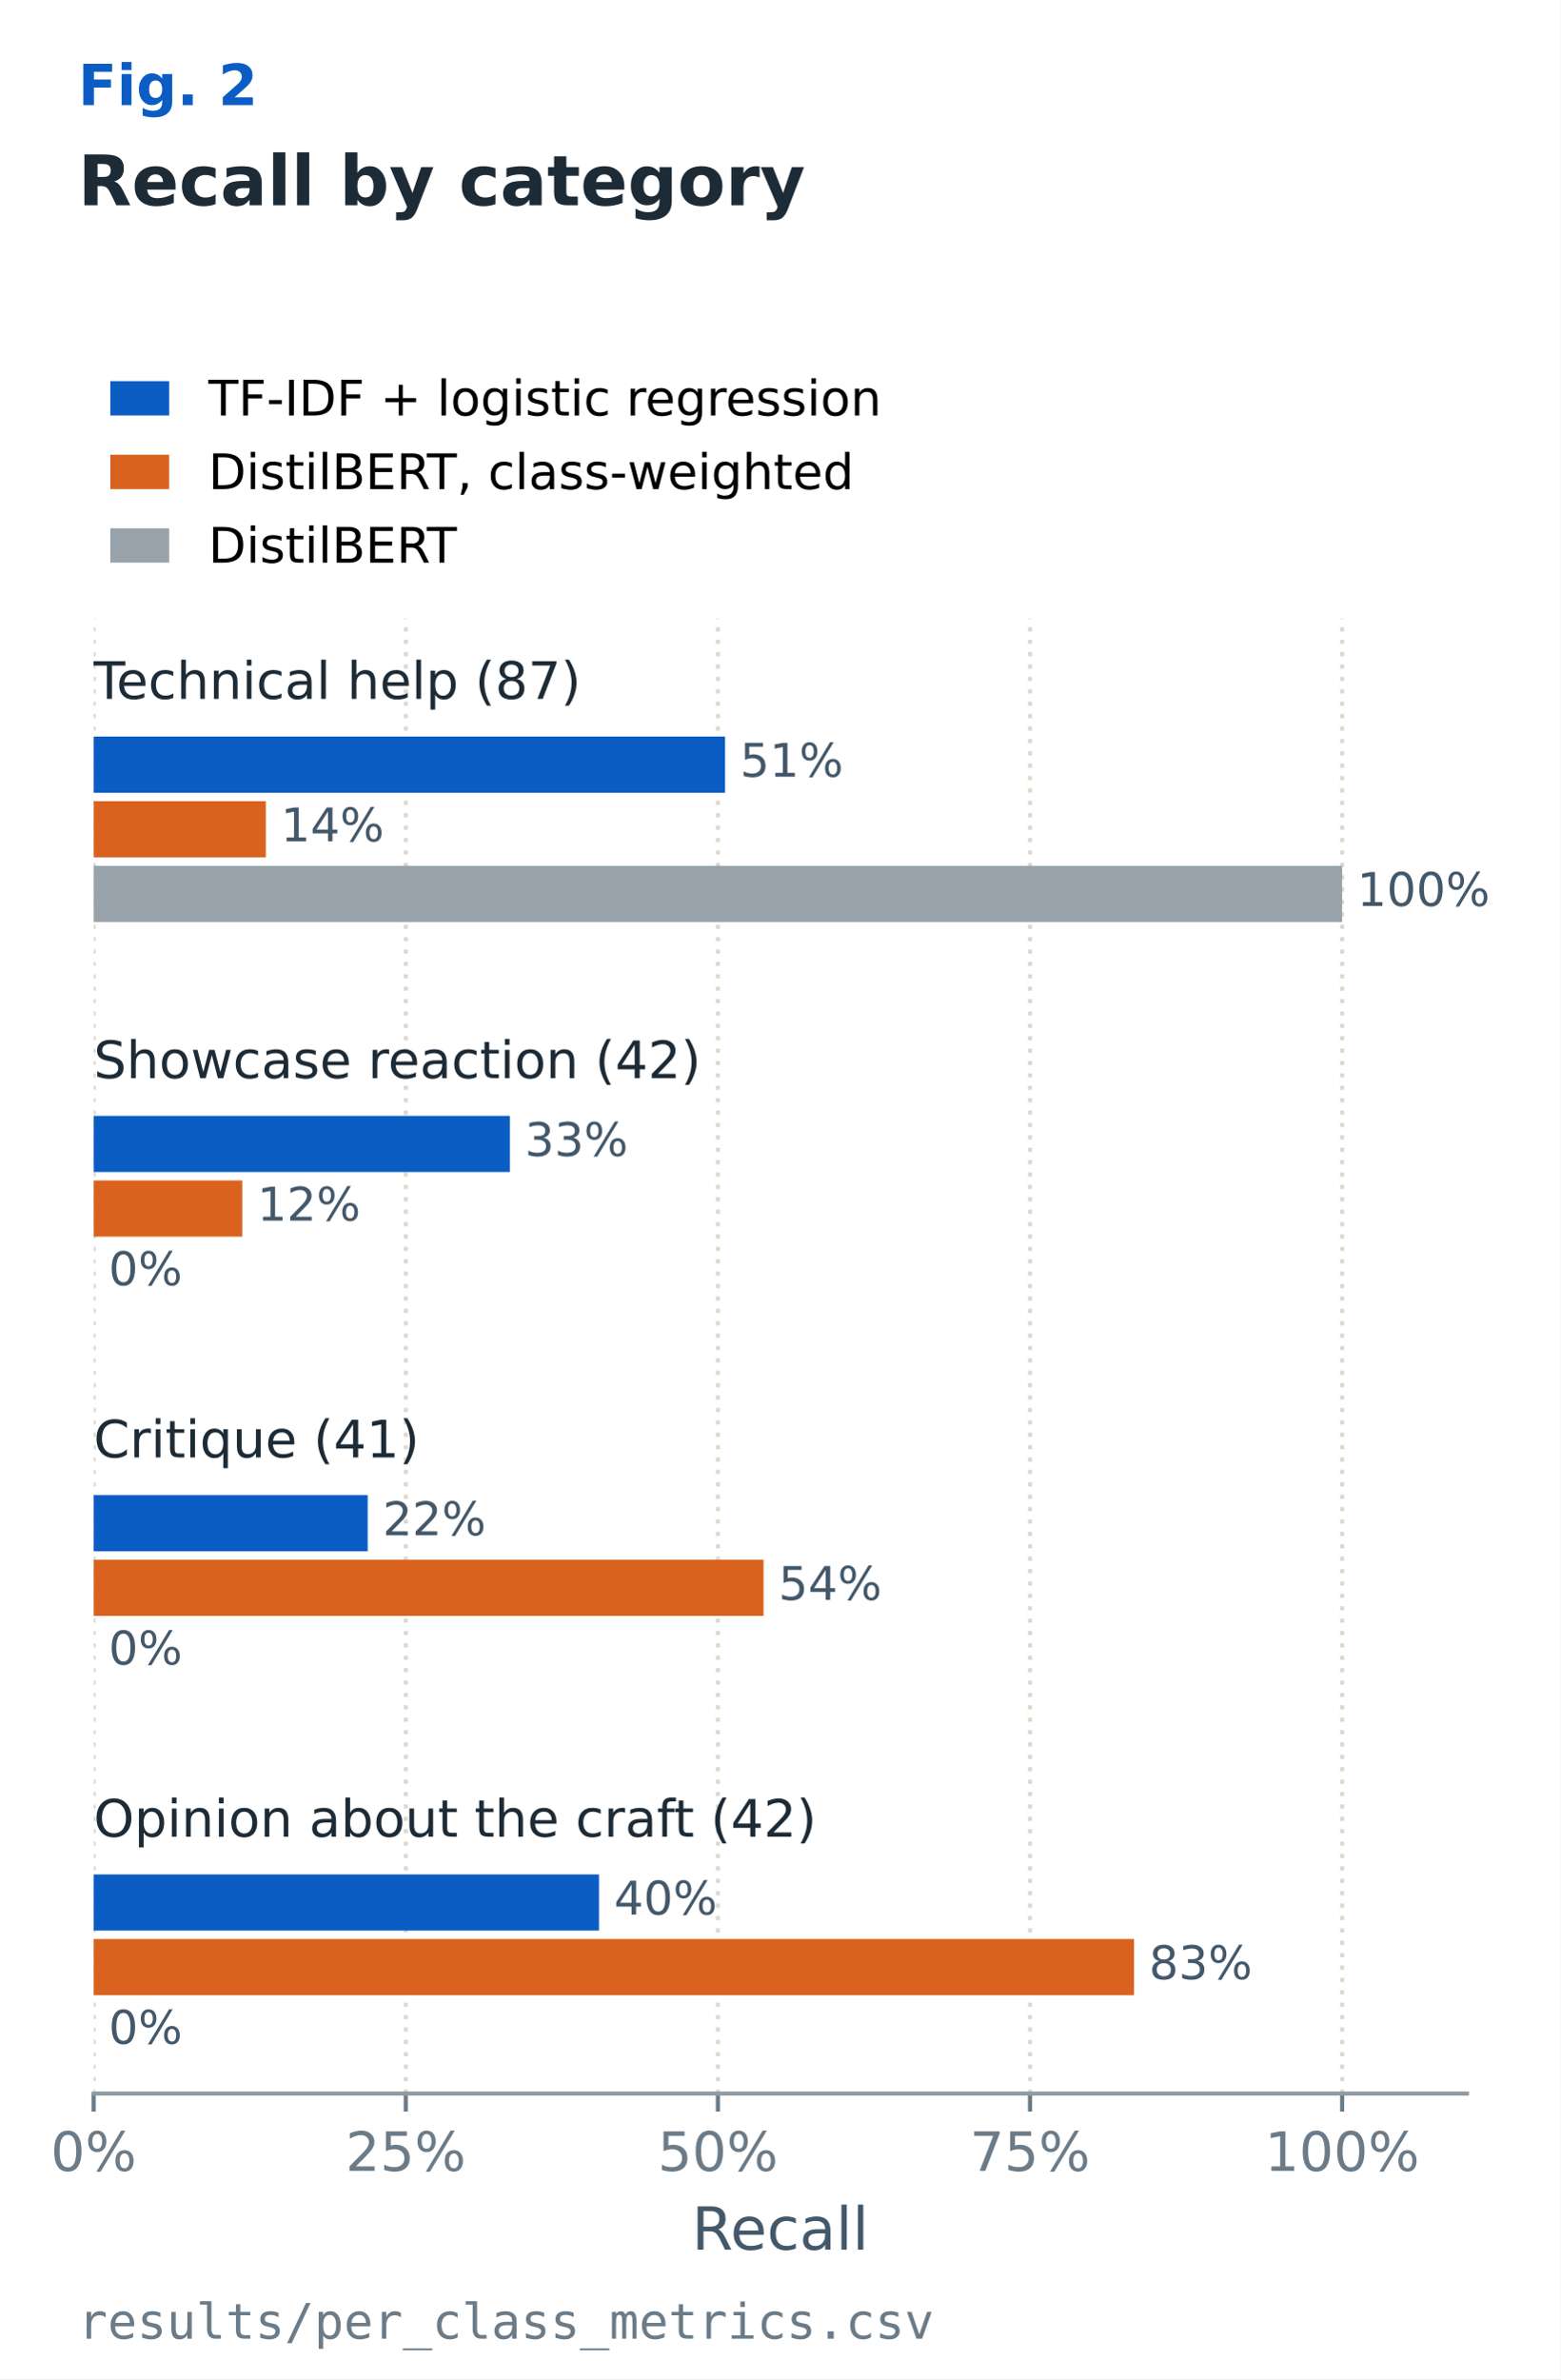
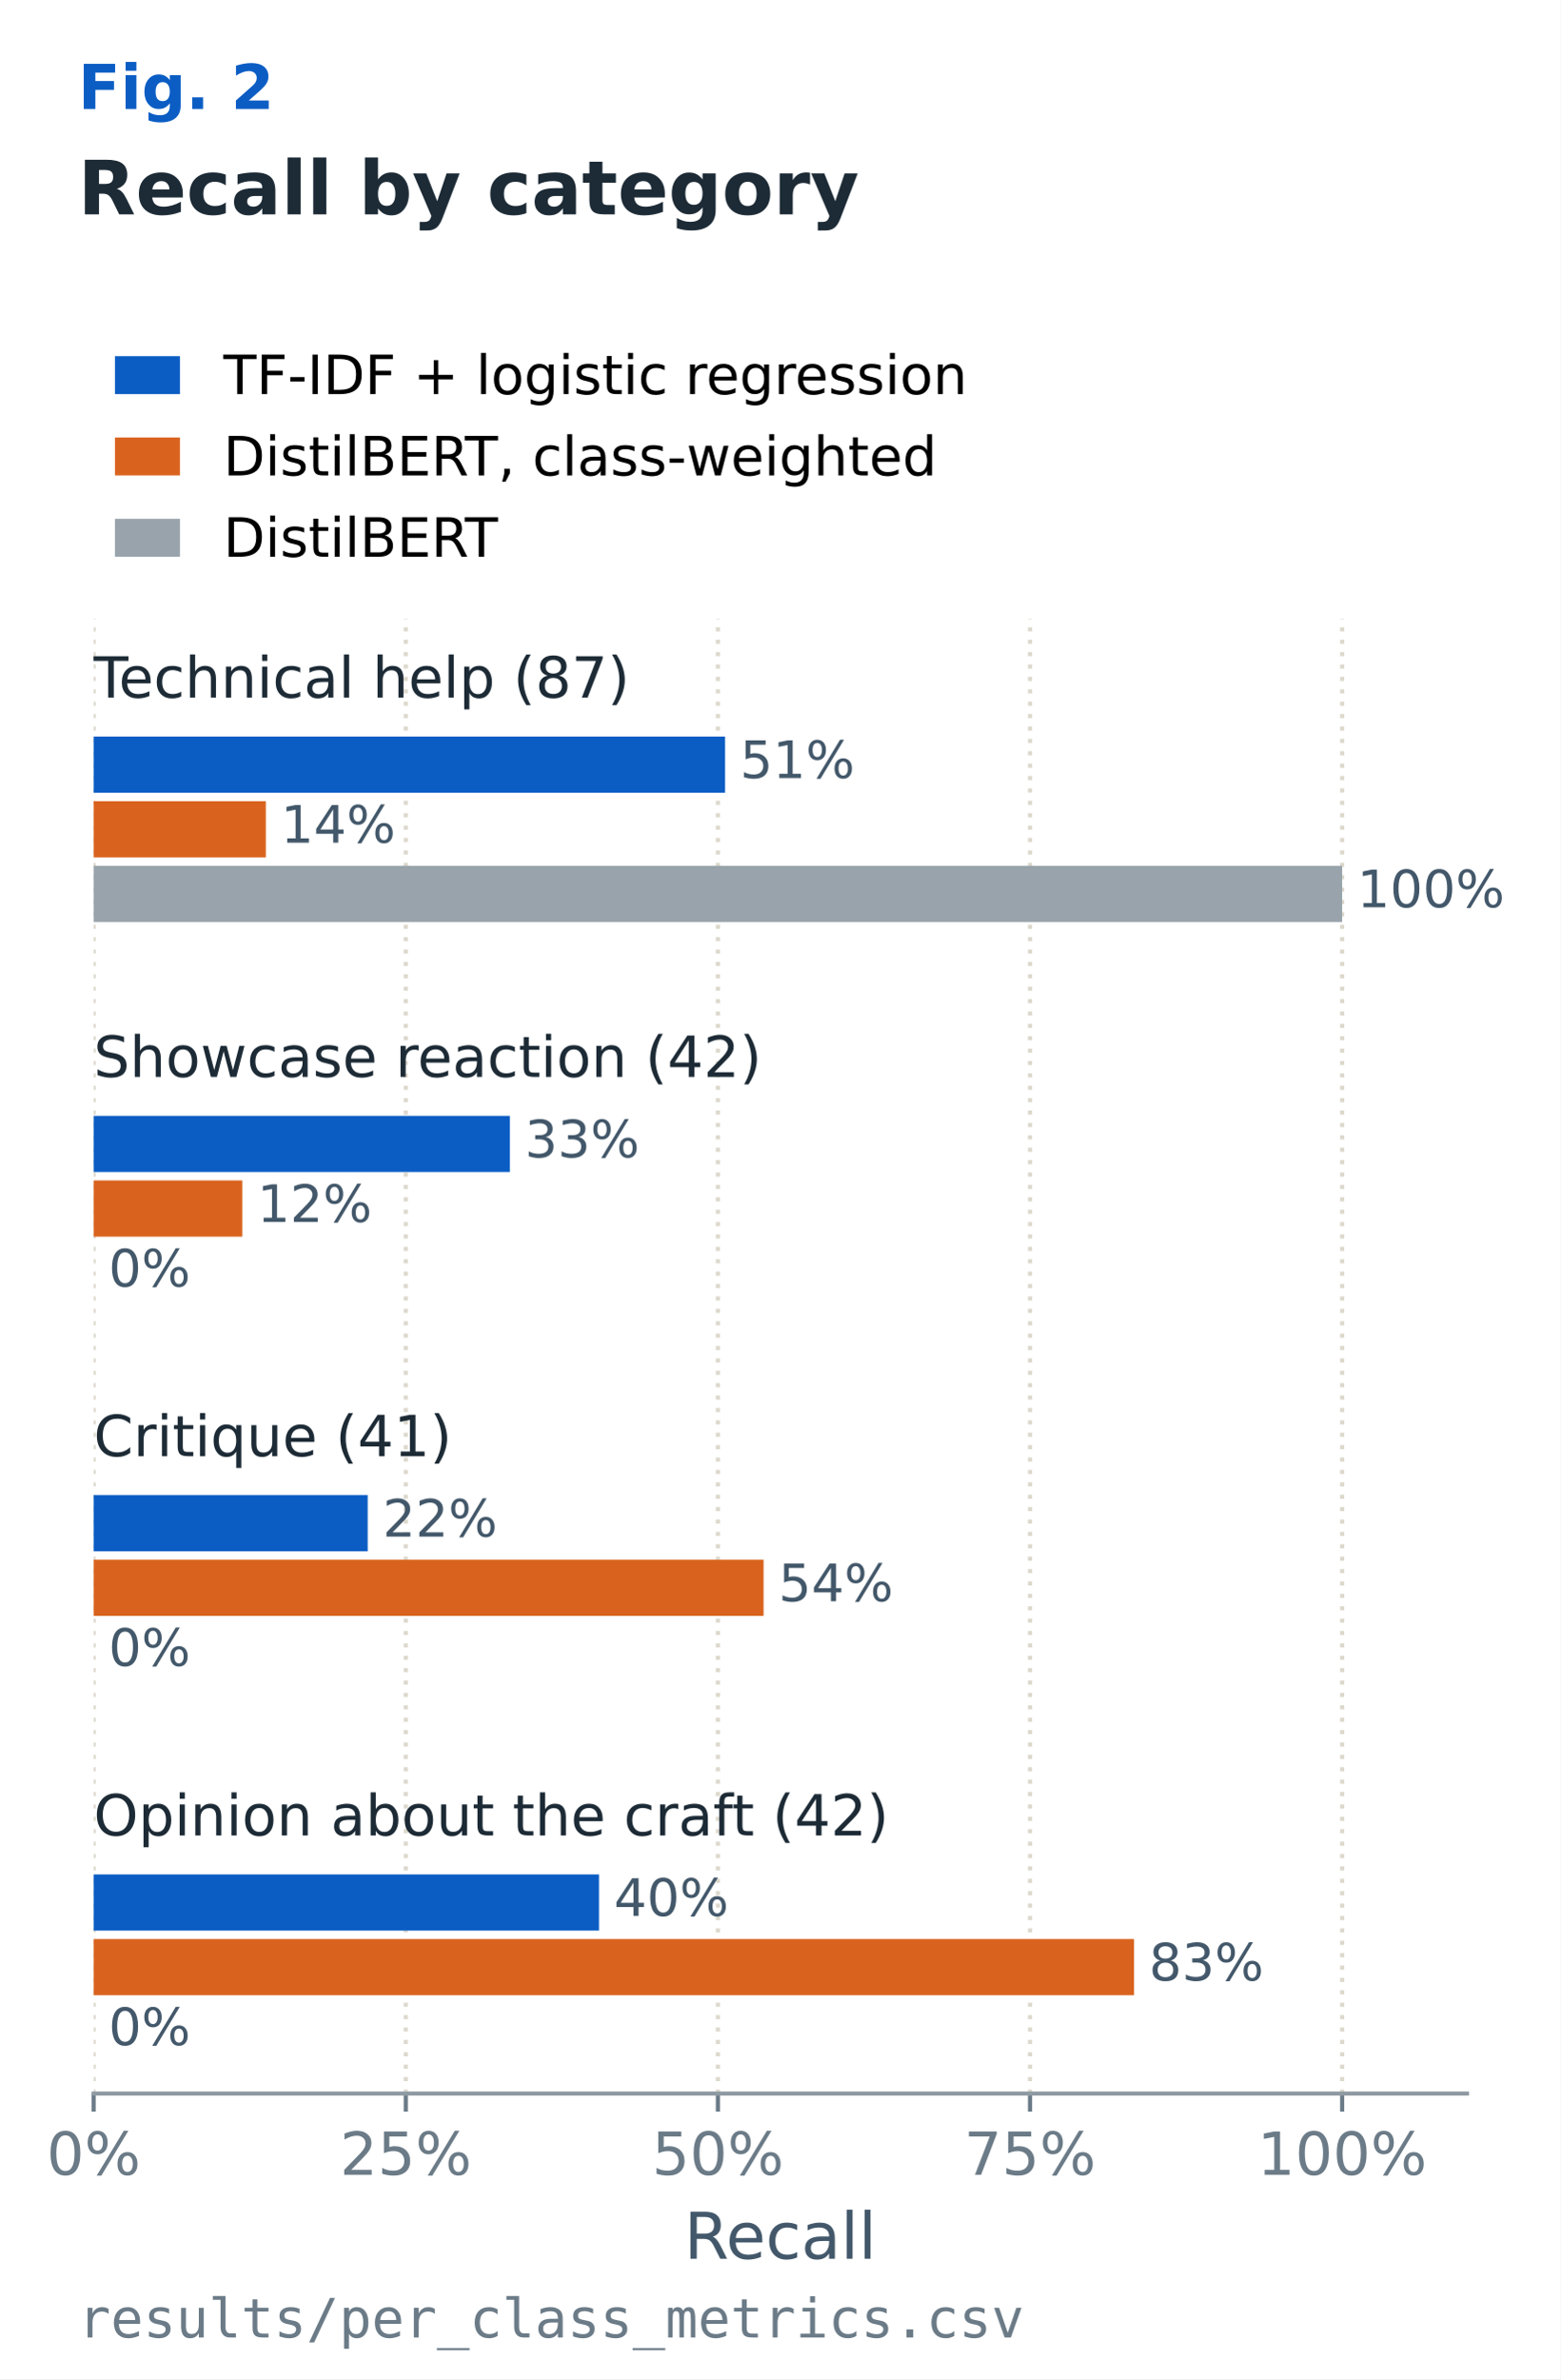
<svg xmlns="http://www.w3.org/2000/svg" xmlns:xlink="http://www.w3.org/1999/xlink" role="img" aria-label="Recall by category for three models. Unweighted DistilBERT labels every excerpt as technical help (100% recall there, 0% elsewhere). Class-weighted DistilBERT swings the other way: 14% on technical help, 83% on opinion. TF-IDF with logistic regression is more even, between 22% and 51% in every category." width="302.4pt" height="460.8pt" viewBox="0 0 302.4 460.8" version="1.1">
  <defs>
    <style type="text/css">*{stroke-linejoin: round; stroke-linecap: butt}</style>
  </defs>
  <g id="figure_1">
    <g id="patch_1">
      <path d="M 0 460.8  L 302.4 460.8  L 302.4 0  L 0 0  z " style="fill: #ffffff" />
    </g>
    <g id="axes_1">
      <g id="patch_2">
        <path d="M 18.144 405.504  L 284.256 405.504  L 284.256 119.808  L 18.144 119.808  z " style="fill: #ffffff" />
      </g>
      <g id="matplotlib.axis_1">
        <g id="xtick_1">
          <g id="line2d_1">
            <path d="M 18.144 405.504  L 18.144 119.808  " clip-path="url(#pd2597d4553)" style="fill: none; stroke-dasharray: 0.8,1.6; stroke-dashoffset: 0; stroke: #dcd8cc; stroke-width: 0.8" />
          </g>
          <g id="line2d_2">
            <defs>
              <path id="m2d4528c1ce" d="M 0 0  L 0 3.5  " style="stroke: #6b7b87; stroke-width: 0.8" />
            </defs>
            <g>
              <use xlink:href="#m2d4528c1ce" x="18.144" y="405.504" style="fill: #6b7b87; stroke: #6b7b87; stroke-width: 0.8" />
            </g>
          </g>
          <g id="text_1">
-             <text style="font-size: 10.5px; font-family: Tahoma, Verdana, 'DejaVu Sans', sans-serif; text-anchor: middle; fill: #6b7b87" x="18.144" y="420.482" transform="rotate(-0 18.144 420.4815)">0%</text>
+             <text style="font-size: 11.5px; font-family: Tahoma, Verdana, 'DejaVu Sans', sans-serif; text-anchor: middle; fill: #6b7b87" x="18.144" y="421.241" transform="rotate(-0 18.144 421.2413)">0%</text>
          </g>
        </g>
        <g id="xtick_2">
          <g id="line2d_3">
            <path d="M 78.624 405.504  L 78.624 119.808  " clip-path="url(#pd2597d4553)" style="fill: none; stroke-dasharray: 0.8,1.6; stroke-dashoffset: 0; stroke: #dcd8cc; stroke-width: 0.8" />
          </g>
          <g id="line2d_4">
            <g>
              <use xlink:href="#m2d4528c1ce" x="78.624" y="405.504" style="fill: #6b7b87; stroke: #6b7b87; stroke-width: 0.8" />
            </g>
          </g>
          <g id="text_2">
-             <text style="font-size: 10.5px; font-family: Tahoma, Verdana, 'DejaVu Sans', sans-serif; text-anchor: middle; fill: #6b7b87" x="78.624" y="420.482" transform="rotate(-0 78.624 420.4815)">25%</text>
+             <text style="font-size: 11.5px; font-family: Tahoma, Verdana, 'DejaVu Sans', sans-serif; text-anchor: middle; fill: #6b7b87" x="78.624" y="421.241" transform="rotate(-0 78.624 421.2413)">25%</text>
          </g>
        </g>
        <g id="xtick_3">
          <g id="line2d_5">
            <path d="M 139.104 405.504  L 139.104 119.808  " clip-path="url(#pd2597d4553)" style="fill: none; stroke-dasharray: 0.8,1.6; stroke-dashoffset: 0; stroke: #dcd8cc; stroke-width: 0.8" />
          </g>
          <g id="line2d_6">
            <g>
              <use xlink:href="#m2d4528c1ce" x="139.104" y="405.504" style="fill: #6b7b87; stroke: #6b7b87; stroke-width: 0.8" />
            </g>
          </g>
          <g id="text_3">
-             <text style="font-size: 10.5px; font-family: Tahoma, Verdana, 'DejaVu Sans', sans-serif; text-anchor: middle; fill: #6b7b87" x="139.104" y="420.482" transform="rotate(-0 139.104 420.4815)">50%</text>
+             <text style="font-size: 11.5px; font-family: Tahoma, Verdana, 'DejaVu Sans', sans-serif; text-anchor: middle; fill: #6b7b87" x="139.104" y="421.241" transform="rotate(-0 139.104 421.2413)">50%</text>
          </g>
        </g>
        <g id="xtick_4">
          <g id="line2d_7">
            <path d="M 199.584 405.504  L 199.584 119.808  " clip-path="url(#pd2597d4553)" style="fill: none; stroke-dasharray: 0.8,1.6; stroke-dashoffset: 0; stroke: #dcd8cc; stroke-width: 0.8" />
          </g>
          <g id="line2d_8">
            <g>
              <use xlink:href="#m2d4528c1ce" x="199.584" y="405.504" style="fill: #6b7b87; stroke: #6b7b87; stroke-width: 0.8" />
            </g>
          </g>
          <g id="text_4">
-             <text style="font-size: 10.5px; font-family: Tahoma, Verdana, 'DejaVu Sans', sans-serif; text-anchor: middle; fill: #6b7b87" x="199.584" y="420.482" transform="rotate(-0 199.584 420.4815)">75%</text>
+             <text style="font-size: 11.5px; font-family: Tahoma, Verdana, 'DejaVu Sans', sans-serif; text-anchor: middle; fill: #6b7b87" x="199.584" y="421.241" transform="rotate(-0 199.584 421.2413)">75%</text>
          </g>
        </g>
        <g id="xtick_5">
          <g id="line2d_9">
            <path d="M 260.064 405.504  L 260.064 119.808  " clip-path="url(#pd2597d4553)" style="fill: none; stroke-dasharray: 0.8,1.6; stroke-dashoffset: 0; stroke: #dcd8cc; stroke-width: 0.8" />
          </g>
          <g id="line2d_10">
            <g>
              <use xlink:href="#m2d4528c1ce" x="260.064" y="405.504" style="fill: #6b7b87; stroke: #6b7b87; stroke-width: 0.8" />
            </g>
          </g>
          <g id="text_5">
-             <text style="font-size: 10.5px; font-family: Tahoma, Verdana, 'DejaVu Sans', sans-serif; text-anchor: middle; fill: #6b7b87" x="260.064" y="420.482" transform="rotate(-0 260.064 420.4815)">100%</text>
+             <text style="font-size: 11.5px; font-family: Tahoma, Verdana, 'DejaVu Sans', sans-serif; text-anchor: middle; fill: #6b7b87" x="260.064" y="421.241" transform="rotate(-0 260.064 421.2413)">100%</text>
          </g>
        </g>
        <g id="text_6">
-           <text style="font-size: 11.5px; font-family: Tahoma, Verdana, 'DejaVu Sans', sans-serif; text-anchor: middle; fill: #43586a" x="151.2" y="435.742" transform="rotate(-0 151.2 435.7422)">Recall</text>
+           <text style="font-size: 12.5px; font-family: Tahoma, Verdana, 'DejaVu Sans', sans-serif; text-anchor: middle; fill: #43586a" x="151.2" y="437.502" transform="rotate(-0 151.2 437.502)">Recall</text>
        </g>
      </g>
      <g id="matplotlib.axis_2" />
      <g id="patch_3">
        <path d="M 18.144 153.547  L 140.494 153.547  L 140.494 142.664  L 18.144 142.664  z " clip-path="url(#pd2597d4553)" style="fill: #0b5dc4" />
      </g>
      <g id="patch_4">
        <path d="M 18.144 227.012  L 98.784 227.012  L 98.784 216.128  L 18.144 216.128  z " clip-path="url(#pd2597d4553)" style="fill: #0b5dc4" />
      </g>
      <g id="patch_5">
        <path d="M 18.144 300.477  L 71.248 300.477  L 71.248 289.593  L 18.144 289.593  z " clip-path="url(#pd2597d4553)" style="fill: #0b5dc4" />
      </g>
      <g id="patch_6">
        <path d="M 18.144 373.941  L 116.064 373.941  L 116.064 363.058  L 18.144 363.058  z " clip-path="url(#pd2597d4553)" style="fill: #0b5dc4" />
      </g>
      <g id="patch_7">
        <path d="M 18.144 166.064  L 51.512 166.064  L 51.512 155.18  L 18.144 155.18  z " clip-path="url(#pd2597d4553)" style="fill: #d9631e" />
      </g>
      <g id="patch_8">
        <path d="M 18.144 239.528  L 46.944 239.528  L 46.944 228.645  L 18.144 228.645  z " clip-path="url(#pd2597d4553)" style="fill: #d9631e" />
      </g>
      <g id="patch_9">
        <path d="M 18.144 312.993  L 147.955 312.993  L 147.955 302.109  L 18.144 302.109  z " clip-path="url(#pd2597d4553)" style="fill: #d9631e" />
      </g>
      <g id="patch_10">
        <path d="M 18.144 386.458  L 219.744 386.458  L 219.744 375.574  L 18.144 375.574  z " clip-path="url(#pd2597d4553)" style="fill: #d9631e" />
      </g>
      <g id="patch_11">
        <path d="M 18.144 178.58  L 260.064 178.58  L 260.064 167.696  L 18.144 167.696  z " clip-path="url(#pd2597d4553)" style="fill: #98a3ab" />
      </g>
      <g id="patch_12">
        <path d="M 18.144 252.044  L 18.144 252.044  L 18.144 241.161  L 18.144 241.161  z " clip-path="url(#pd2597d4553)" style="fill: #98a3ab" />
      </g>
      <g id="patch_13">
        <path d="M 18.144 325.509  L 18.144 325.509  L 18.144 314.625  L 18.144 314.625  z " clip-path="url(#pd2597d4553)" style="fill: #98a3ab" />
      </g>
      <g id="patch_14">
        <path d="M 18.144 398.974  L 18.144 398.974  L 18.144 388.09  L 18.144 388.09  z " clip-path="url(#pd2597d4553)" style="fill: #98a3ab" />
      </g>
      <g id="patch_15">
        <path d="M 18.144 405.504  L 284.256 405.504  " style="fill: none; stroke: #8f9aa3; stroke-width: 0.8; stroke-linejoin: miter; stroke-linecap: square" />
      </g>
      <g id="text_7">
-         <text style="font-size: 9px; font-family: Tahoma, Verdana, 'DejaVu Sans', sans-serif; text-anchor: start; fill: #43586a" x="143.397" y="150.443" transform="rotate(-0 143.3974 150.4434)">51%</text>
+         <text style="font-size: 10px; font-family: Tahoma, Verdana, 'DejaVu Sans', sans-serif; text-anchor: start; fill: #43586a" x="143.397" y="150.703" transform="rotate(-0 143.3974 150.7032)">51%</text>
      </g>
      <g id="text_8">
-         <text style="font-size: 9px; font-family: Tahoma, Verdana, 'DejaVu Sans', sans-serif; text-anchor: start; fill: #43586a" x="101.687" y="223.908" transform="rotate(-0 101.687 223.9081)">33%</text>
+         <text style="font-size: 10px; font-family: Tahoma, Verdana, 'DejaVu Sans', sans-serif; text-anchor: start; fill: #43586a" x="101.687" y="224.168" transform="rotate(-0 101.687 224.1679)">33%</text>
      </g>
      <g id="text_9">
-         <text style="font-size: 9px; font-family: Tahoma, Verdana, 'DejaVu Sans', sans-serif; text-anchor: start; fill: #43586a" x="74.151" y="297.373" transform="rotate(-0 74.15138 297.3728)">22%</text>
+         <text style="font-size: 10px; font-family: Tahoma, Verdana, 'DejaVu Sans', sans-serif; text-anchor: start; fill: #43586a" x="74.151" y="297.633" transform="rotate(-0 74.15138 297.6325)">22%</text>
      </g>
      <g id="text_10">
-         <text style="font-size: 9px; font-family: Tahoma, Verdana, 'DejaVu Sans', sans-serif; text-anchor: start; fill: #43586a" x="118.967" y="370.837" transform="rotate(-0 118.9671 370.8375)">40%</text>
+         <text style="font-size: 10px; font-family: Tahoma, Verdana, 'DejaVu Sans', sans-serif; text-anchor: start; fill: #43586a" x="118.967" y="371.097" transform="rotate(-0 118.9671 371.0972)">40%</text>
      </g>
      <g id="text_11">
-         <text style="font-size: 9px; font-family: Tahoma, Verdana, 'DejaVu Sans', sans-serif; text-anchor: start; fill: #43586a" x="54.415" y="162.96" transform="rotate(-0 54.41531 162.9596)">14%</text>
+         <text style="font-size: 10px; font-family: Tahoma, Verdana, 'DejaVu Sans', sans-serif; text-anchor: start; fill: #43586a" x="54.415" y="163.219" transform="rotate(-0 54.41531 163.2194)">14%</text>
      </g>
      <g id="text_12">
-         <text style="font-size: 9px; font-family: Tahoma, Verdana, 'DejaVu Sans', sans-serif; text-anchor: start; fill: #43586a" x="49.847" y="236.424" transform="rotate(-0 49.84713 236.4243)">12%</text>
+         <text style="font-size: 10px; font-family: Tahoma, Verdana, 'DejaVu Sans', sans-serif; text-anchor: start; fill: #43586a" x="49.847" y="236.684" transform="rotate(-0 49.84713 236.6841)">12%</text>
      </g>
      <g id="text_13">
-         <text style="font-size: 9px; font-family: Tahoma, Verdana, 'DejaVu Sans', sans-serif; text-anchor: start; fill: #43586a" x="150.858" y="309.889" transform="rotate(-0 150.8577 309.889)">54%</text>
+         <text style="font-size: 10px; font-family: Tahoma, Verdana, 'DejaVu Sans', sans-serif; text-anchor: start; fill: #43586a" x="150.858" y="310.149" transform="rotate(-0 150.8577 310.1487)">54%</text>
      </g>
      <g id="text_14">
-         <text style="font-size: 9px; font-family: Tahoma, Verdana, 'DejaVu Sans', sans-serif; text-anchor: start; fill: #43586a" x="222.647" y="383.354" transform="rotate(-0 222.647 383.3537)">83%</text>
+         <text style="font-size: 10px; font-family: Tahoma, Verdana, 'DejaVu Sans', sans-serif; text-anchor: start; fill: #43586a" x="222.647" y="383.613" transform="rotate(-0 222.647 383.6134)">83%</text>
      </g>
      <g id="text_15">
-         <text style="font-size: 9px; font-family: Tahoma, Verdana, 'DejaVu Sans', sans-serif; text-anchor: start; fill: #43586a" x="262.967" y="175.476" transform="rotate(-0 262.967 175.4758)">100%</text>
+         <text style="font-size: 10px; font-family: Tahoma, Verdana, 'DejaVu Sans', sans-serif; text-anchor: start; fill: #43586a" x="262.967" y="175.736" transform="rotate(-0 262.967 175.7356)">100%</text>
      </g>
      <g id="text_16">
-         <text style="font-size: 9px; font-family: Tahoma, Verdana, 'DejaVu Sans', sans-serif; text-anchor: start; fill: #43586a" x="21.047" y="248.94" transform="rotate(-0 21.04704 248.9405)">0%</text>
+         <text style="font-size: 10px; font-family: Tahoma, Verdana, 'DejaVu Sans', sans-serif; text-anchor: start; fill: #43586a" x="21.047" y="249.2" transform="rotate(-0 21.04704 249.2003)">0%</text>
      </g>
      <g id="text_17">
-         <text style="font-size: 9px; font-family: Tahoma, Verdana, 'DejaVu Sans', sans-serif; text-anchor: start; fill: #43586a" x="21.047" y="322.405" transform="rotate(-0 21.04704 322.4052)">0%</text>
+         <text style="font-size: 10px; font-family: Tahoma, Verdana, 'DejaVu Sans', sans-serif; text-anchor: start; fill: #43586a" x="21.047" y="322.665" transform="rotate(-0 21.04704 322.6649)">0%</text>
      </g>
      <g id="text_18">
-         <text style="font-size: 9px; font-family: Tahoma, Verdana, 'DejaVu Sans', sans-serif; text-anchor: start; fill: #43586a" x="21.047" y="395.87" transform="rotate(-0 21.04704 395.8699)">0%</text>
+         <text style="font-size: 10px; font-family: Tahoma, Verdana, 'DejaVu Sans', sans-serif; text-anchor: start; fill: #43586a" x="21.047" y="396.13" transform="rotate(-0 21.04704 396.1296)">0%</text>
      </g>
      <g id="text_19">
-         <text style="font-size: 10px; font-family: Tahoma, Verdana, 'DejaVu Sans', sans-serif; text-anchor: start; fill: #1d2b36" x="18.144" y="135.364" transform="rotate(-0 18.144 135.3637)">Technical help (87)</text>
+         <text style="font-size: 11px; font-family: Tahoma, Verdana, 'DejaVu Sans', sans-serif; text-anchor: start; fill: #1d2b36" x="18.144" y="135.123" transform="rotate(-0 18.144 135.1235)">Technical help (87)</text>
      </g>
      <g id="text_20">
-         <text style="font-size: 10px; font-family: Tahoma, Verdana, 'DejaVu Sans', sans-serif; text-anchor: start; fill: #1d2b36" x="18.144" y="208.828" transform="rotate(-0 18.144 208.8284)">Showcase reaction (42)</text>
+         <text style="font-size: 11px; font-family: Tahoma, Verdana, 'DejaVu Sans', sans-serif; text-anchor: start; fill: #1d2b36" x="18.144" y="208.588" transform="rotate(-0 18.144 208.5881)">Showcase reaction (42)</text>
      </g>
      <g id="text_21">
-         <text style="font-size: 10px; font-family: Tahoma, Verdana, 'DejaVu Sans', sans-serif; text-anchor: start; fill: #1d2b36" x="18.144" y="282.293" transform="rotate(-0 18.144 282.2931)">Critique (41)</text>
+         <text style="font-size: 11px; font-family: Tahoma, Verdana, 'DejaVu Sans', sans-serif; text-anchor: start; fill: #1d2b36" x="18.144" y="282.053" transform="rotate(-0 18.144 282.0528)">Critique (41)</text>
      </g>
      <g id="text_22">
-         <text style="font-size: 10px; font-family: Tahoma, Verdana, 'DejaVu Sans', sans-serif; text-anchor: start; fill: #1d2b36" x="18.144" y="355.758" transform="rotate(-0 18.144 355.7577)">Opinion about the craft (42)</text>
+         <text style="font-size: 11px; font-family: Tahoma, Verdana, 'DejaVu Sans', sans-serif; text-anchor: start; fill: #1d2b36" x="18.144" y="355.518" transform="rotate(-0 18.144 355.5175)">Opinion about the craft (42)</text>
      </g>
      <g id="legend_1">
        <g id="patch_16">
-           <path d="M 21.372 80.474  L 32.772 80.474  L 32.772 73.824  L 21.372 73.824  z " style="fill: #0b5dc4" />
+           <path d="M 22.272 76.334  L 34.872 76.334  L 34.872 68.984  L 22.272 68.984  z " style="fill: #0b5dc4" />
        </g>
        <g id="text_23">
-           <text style="font-size: 9.5px; font-family: Tahoma, Verdana, 'DejaVu Sans', sans-serif; text-anchor: start" x="40.372" y="80.474" transform="rotate(-0 40.37176 80.47429)">TF-IDF + logistic regression</text>
+           <text style="font-size: 10.5px; font-family: Tahoma, Verdana, 'DejaVu Sans', sans-serif; text-anchor: start" x="43.272" y="76.334" transform="rotate(-0 43.27176 76.3339)">TF-IDF + logistic regression</text>
        </g>
        <g id="patch_17">
-           <path d="M 21.372 94.725  L 32.772 94.725  L 32.772 88.075  L 21.372 88.075  z " style="fill: #d9631e" />
+           <path d="M 22.272 92.085  L 34.872 92.085  L 34.872 84.735  L 22.272 84.735  z " style="fill: #d9631e" />
        </g>
        <g id="text_24">
-           <text style="font-size: 9.5px; font-family: Tahoma, Verdana, 'DejaVu Sans', sans-serif; text-anchor: start" x="40.372" y="94.725" transform="rotate(-0 40.37176 94.72503)">DistilBERT, class-weighted</text>
+           <text style="font-size: 10.5px; font-family: Tahoma, Verdana, 'DejaVu Sans', sans-serif; text-anchor: start" x="43.272" y="92.085" transform="rotate(-0 43.27176 92.08472)">DistilBERT, class-weighted</text>
        </g>
        <g id="patch_18">
-           <path d="M 21.372 108.976  L 32.772 108.976  L 32.772 102.326  L 21.372 102.326  z " style="fill: #98a3ab" />
+           <path d="M 22.272 107.836  L 34.872 107.836  L 34.872 100.486  L 22.272 100.486  z " style="fill: #98a3ab" />
        </g>
        <g id="text_25">
-           <text style="font-size: 9.5px; font-family: Tahoma, Verdana, 'DejaVu Sans', sans-serif; text-anchor: start" x="40.372" y="108.976" transform="rotate(-0 40.37176 108.9758)">DistilBERT</text>
+           <text style="font-size: 10.5px; font-family: Tahoma, Verdana, 'DejaVu Sans', sans-serif; text-anchor: start" x="43.272" y="107.836" transform="rotate(-0 43.27176 107.8355)">DistilBERT</text>
        </g>
      </g>
    </g>
    <g id="text_26">
-       <text style="font-weight: 700; font-size: 11px; font-family: Tahoma, Verdana, 'DejaVu Sans', sans-serif; text-anchor: start; fill: #0b5dc4" x="15.12" y="20.358" transform="rotate(-0 15.12 20.35828)">Fig. 2</text>
+       <text style="font-weight: 700; font-size: 12px; font-family: Tahoma, Verdana, 'DejaVu Sans', sans-serif; text-anchor: start; fill: #0b5dc4" x="15.12" y="21.118" transform="rotate(-0 15.12 21.11812)">Fig. 2</text>
    </g>
    <g id="text_27">
-       <text style="font-weight: 700; font-size: 13.5px; font-family: Tahoma, Verdana, 'DejaVu Sans', sans-serif; text-anchor: start; fill: #1d2b36" x="15.12" y="39.758" transform="rotate(-0 15.12 39.75789)">Recall by category</text>
+       <text style="font-weight: 700; font-size: 14.5px; font-family: Tahoma, Verdana, 'DejaVu Sans', sans-serif; text-anchor: start; fill: #1d2b36" x="15.12" y="41.518" transform="rotate(-0 15.12 41.51773)">Recall by category</text>
    </g>
    <g id="text_28">
-       <text style="font-size: 9.5px; font-family: Consolas, Menlo, 'DejaVu Sans Mono', monospace; text-anchor: start; fill: #6b7b87" x="15.12" y="452.988" transform="rotate(-0 15.12 452.9882)">results/per_class_metrics.csv</text>
+       <text style="font-size: 10.5px; font-family: Consolas, Menlo, 'DejaVu Sans Mono', monospace; text-anchor: start; fill: #6b7b87" x="15.12" y="452.748" transform="rotate(-0 15.12 452.7479)">results/per_class_metrics.csv</text>
    </g>
  </g>
  <defs>
    <clipPath id="pd2597d4553">
      <rect x="18.144" y="119.808" width="266.112" height="285.696" />
    </clipPath>
  </defs>
</svg>
